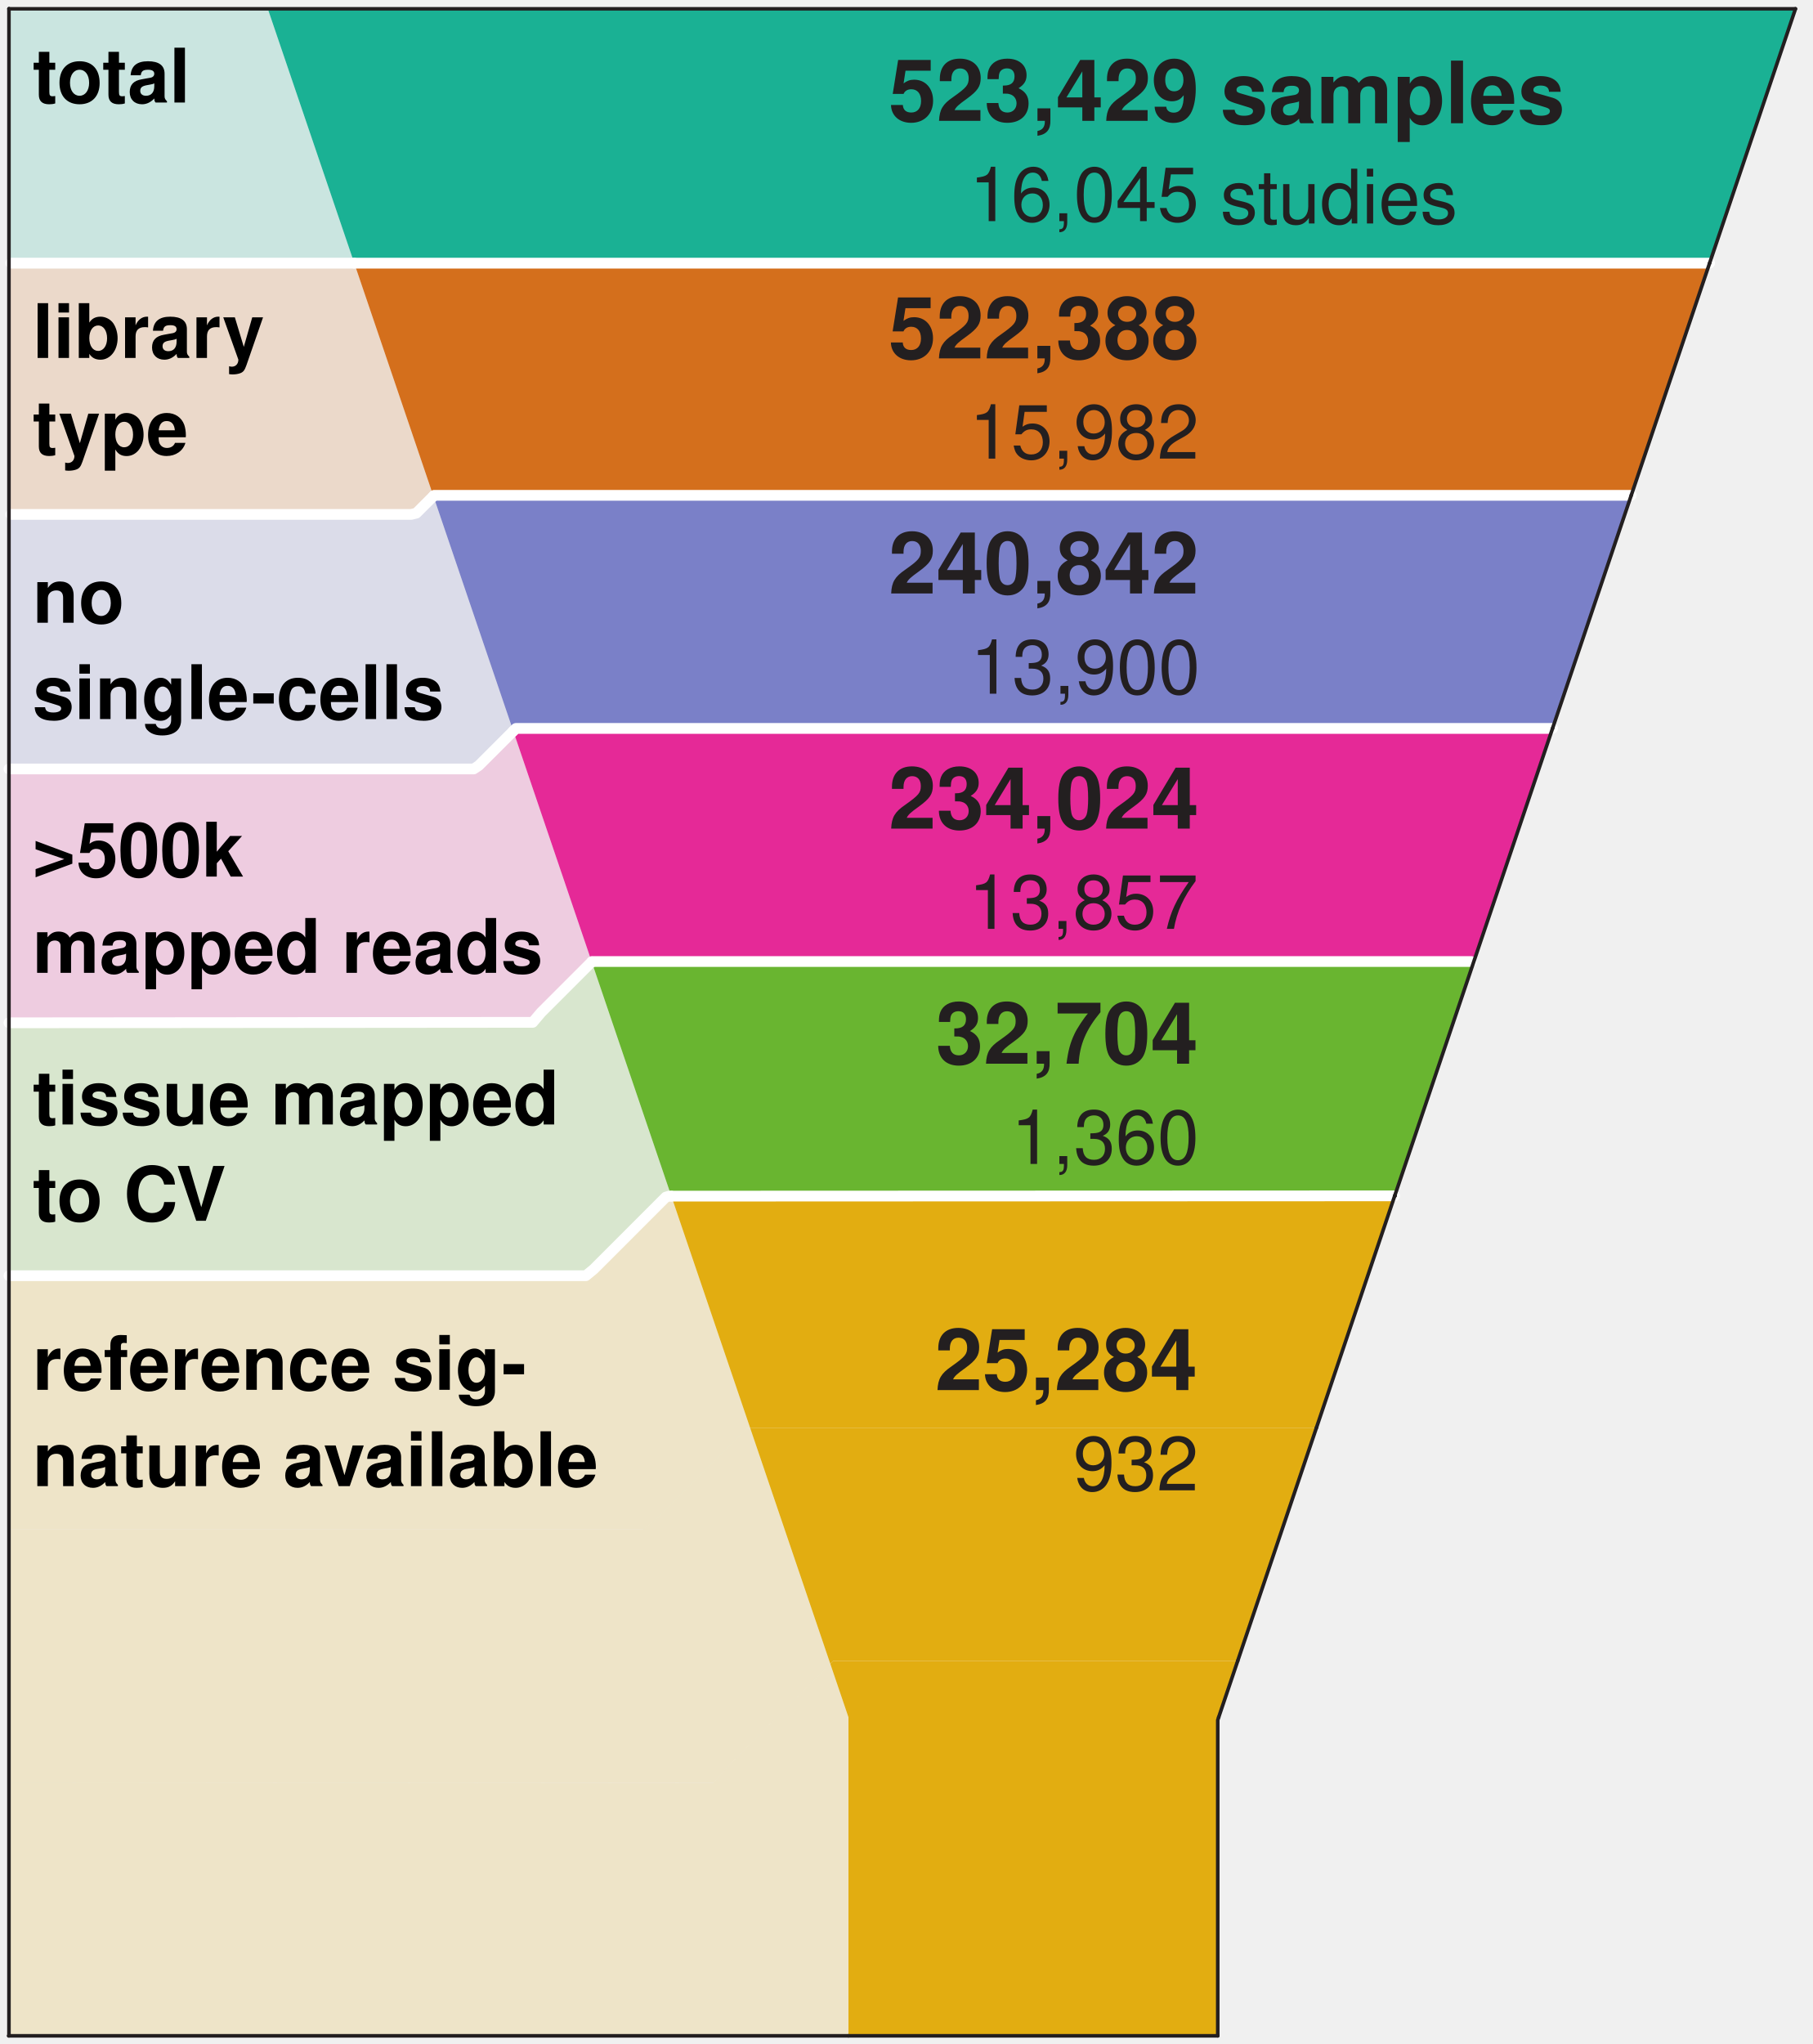
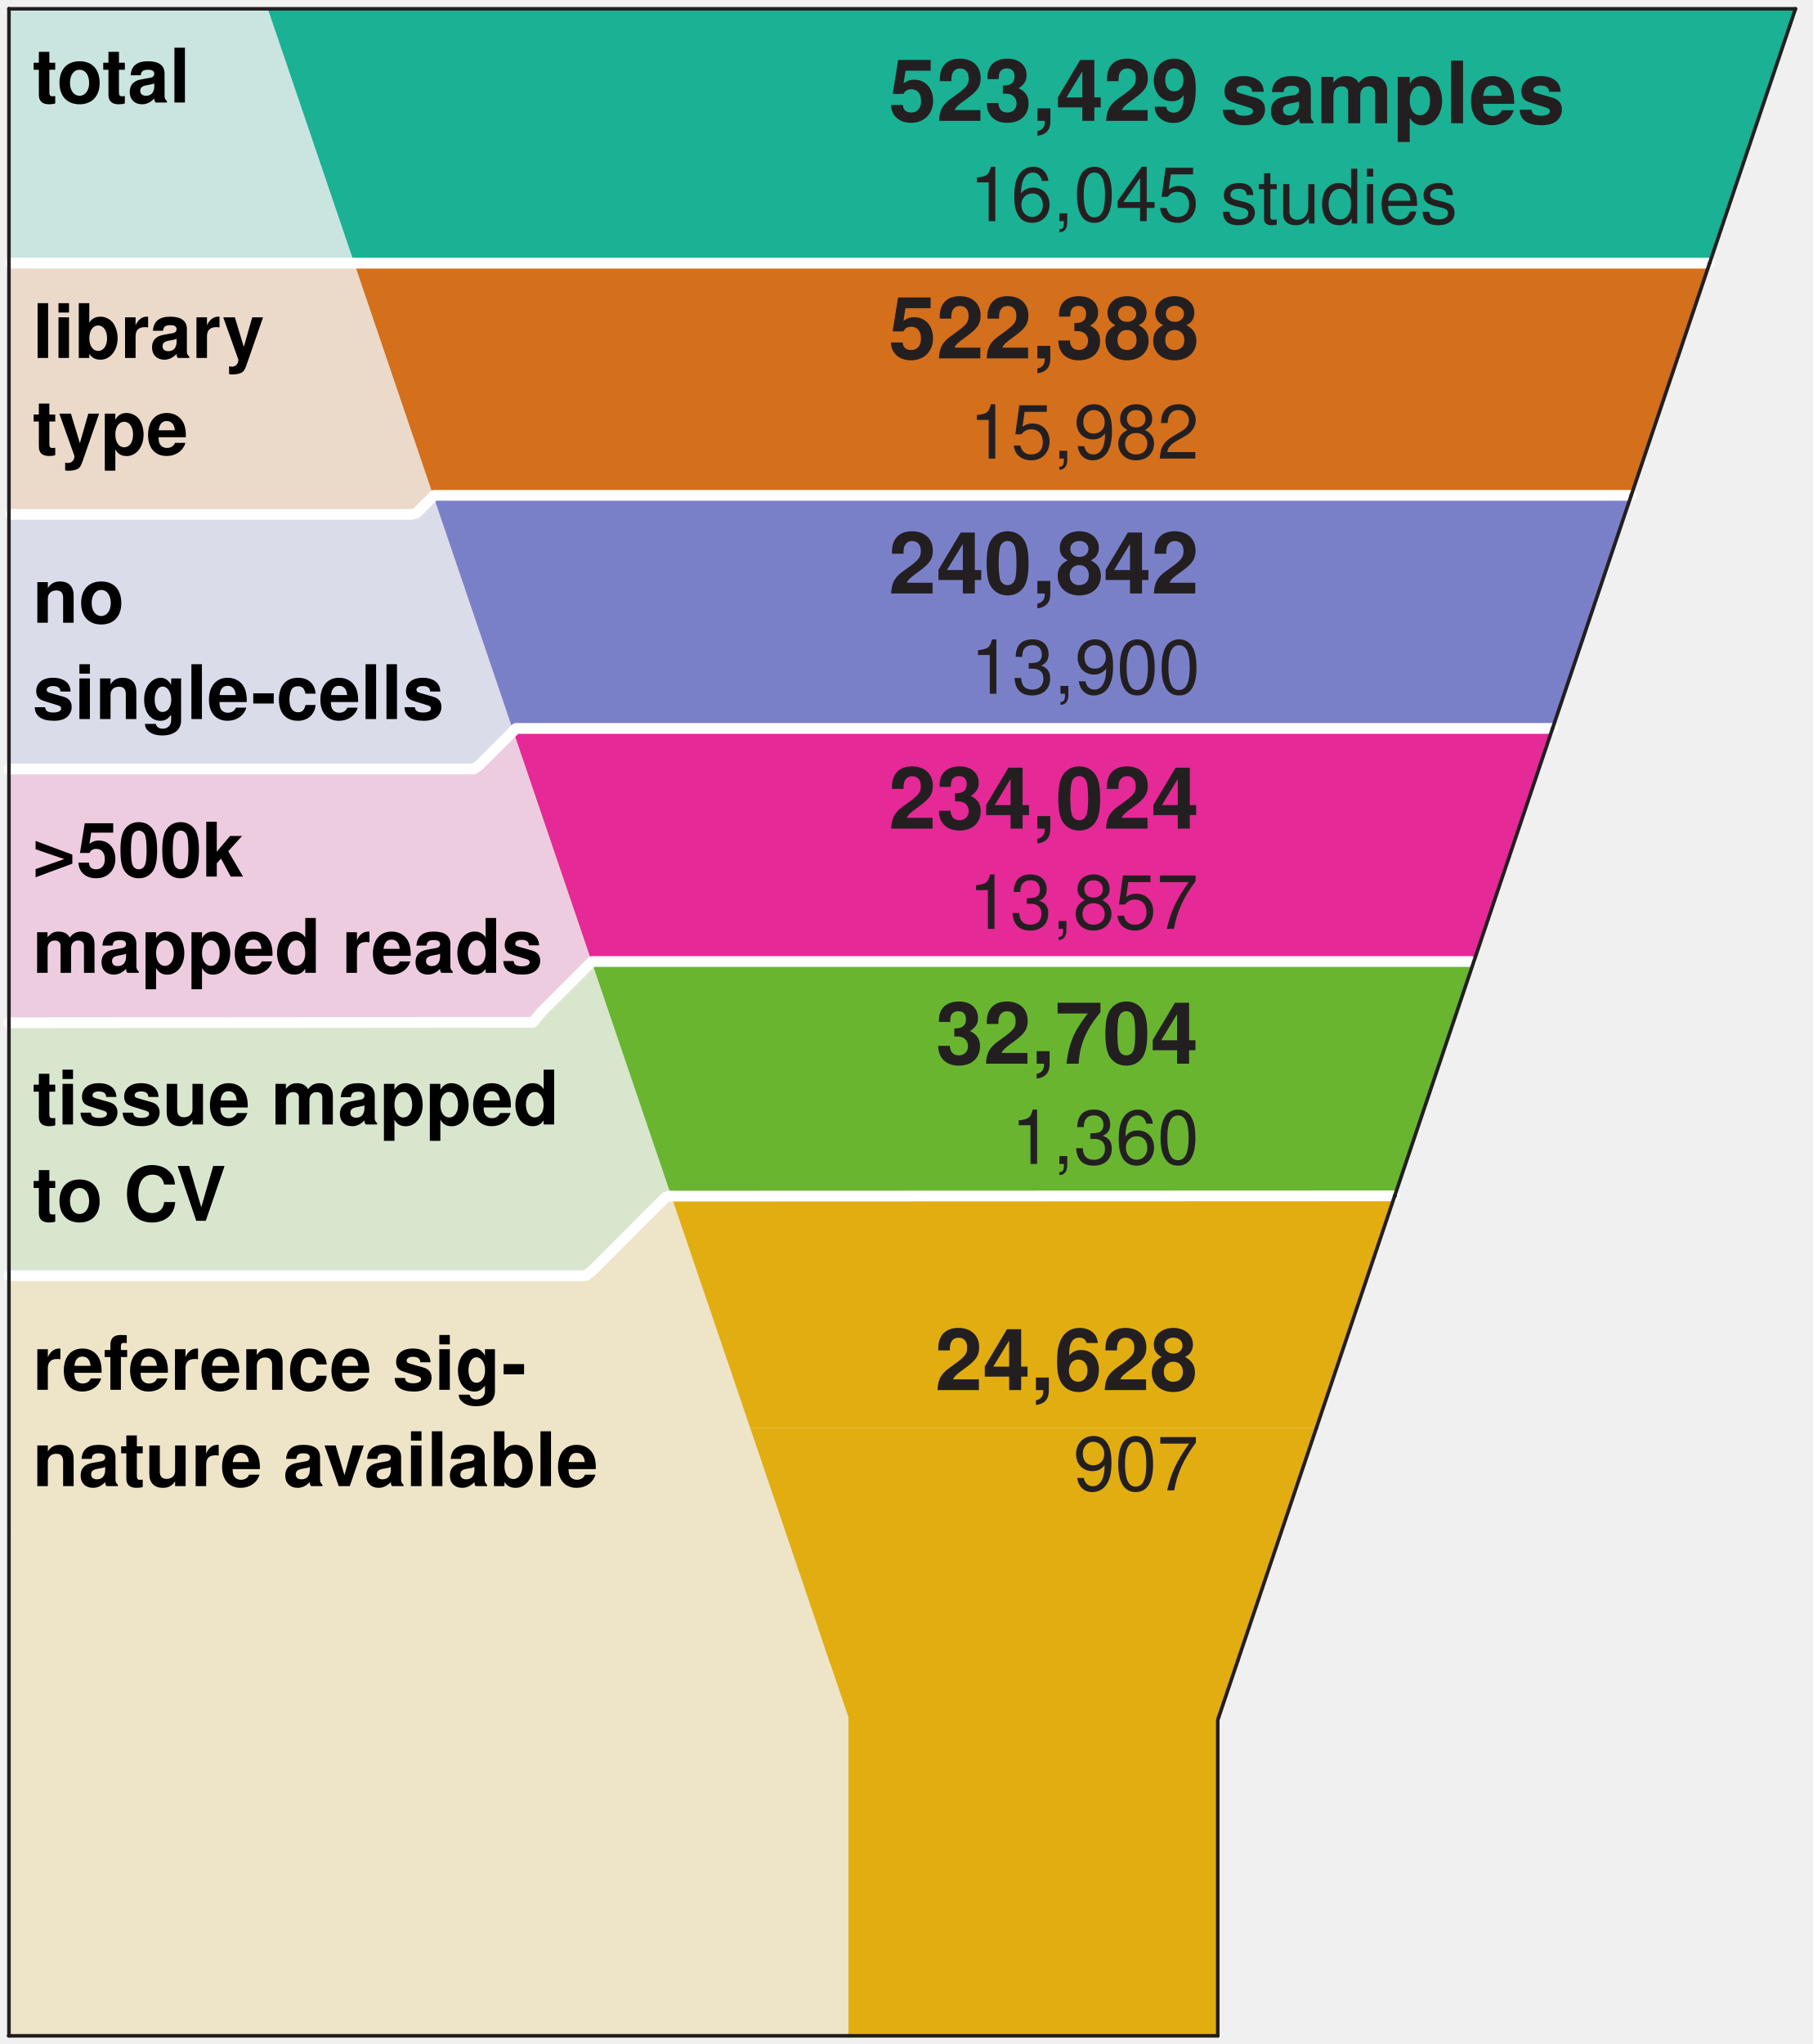
<svg xmlns="http://www.w3.org/2000/svg" version="1.1" id="svg2" xml:space="preserve" width="675.035" height="761.187" viewBox="0 0 675.035 761.187">
  <defs id="defs6">
    <rect x="106.715" y="448.872" width="5.795" height="48.949" id="rect1416" />
    <rect x="105.93" y="450.414" width="23.14" height="279.115" id="rect1410" />
    <clipPath clipPathUnits="userSpaceOnUse" id="clipPath18">
      <path d="M 0,570.89 H 506.276 V 0 H 0 Z" id="path16" />
    </clipPath>
    <clipPath clipPathUnits="userSpaceOnUse" id="clipPath26">
      <path d="M 2.5,106.21 H 237.03 V 2.28 H 2.5 Z" id="path24" />
    </clipPath>
    <clipPath clipPathUnits="userSpaceOnUse" id="clipPath42">
      <path d="M 2.5,172.12 H 231.95 V 72.89 H 2.5 Z" id="path40" />
    </clipPath>
    <clipPath clipPathUnits="userSpaceOnUse" id="clipPath58">
      <path d="M 2.5,236.81 H 209.55 V 143.82 H 2.5 Z" id="path56" />
    </clipPath>
    <clipPath clipPathUnits="userSpaceOnUse" id="clipPath74">
      <path d="M 2.5,302.25 H 187.55 V 214.59 H 2.5 Z" id="path72" />
    </clipPath>
    <clipPath clipPathUnits="userSpaceOnUse" id="clipPath90">
      <path d="M 2.5,366.7 H 165.31 V 285.22 H 2.5 Z" id="path88" />
    </clipPath>
    <clipPath clipPathUnits="userSpaceOnUse" id="clipPath106">
      <path d="M 2.5,432.33 H 143.4 V 356.12 H 2.5 Z" id="path104" />
    </clipPath>
    <clipPath clipPathUnits="userSpaceOnUse" id="clipPath122">
      <path d="M 2.5,497.39 H 121.08 V 427.22 H 2.5 Z" id="path120" />
    </clipPath>
    <clipPath clipPathUnits="userSpaceOnUse" id="clipPath138">
      <path d="M 2.5,568.43 H 98.97 V 497.39 H 2.5 Z" id="path136" />
    </clipPath>
    <clipPath clipPathUnits="userSpaceOnUse" id="clipPath202">
      <path d="M 0,570.89 H 506.276 V 0 H 0 Z" id="path200" />
    </clipPath>
    <clipPath clipPathUnits="userSpaceOnUse" id="clipPath222">
      <path d="M 0,570.89 H 506.276 V 0 H 0 Z" id="path220" />
    </clipPath>
    <clipPath clipPathUnits="userSpaceOnUse" id="clipPath242">
      <path d="M 0,570.89 H 506.276 V 0 H 0 Z" id="path240" />
    </clipPath>
    <clipPath clipPathUnits="userSpaceOnUse" id="clipPath258">
      <path d="M 0,570.89 H 506.276 V 0 H 0 Z" id="path256" />
    </clipPath>
    <clipPath clipPathUnits="userSpaceOnUse" id="clipPath278">
      <path d="M 0,570.89 H 506.276 V 0 H 0 Z" id="path276" />
    </clipPath>
    <clipPath clipPathUnits="userSpaceOnUse" id="clipPath298">
      <path d="M 0,570.89 H 506.276 V 0 H 0 Z" id="path296" />
    </clipPath>
    <clipPath clipPathUnits="userSpaceOnUse" id="clipPath456">
      <path d="M 0,570.89 H 506.276 V 0 H 0 Z" id="path454" />
    </clipPath>
  </defs>
  <g id="g10" transform="matrix(1.333333,0,0,-1.333333,0,761.1867)">
    <g id="g12">
      <g id="g14" clip-path="url(#clipPath18)">
        <g id="g20" style="fill:#e2ad11;fill-opacity:1">
          <g id="g22" style="fill:#e2ad11;fill-opacity:1" />
          <g id="g34" style="fill:#e2ad11;fill-opacity:1">
            <g clip-path="url(#clipPath26)" opacity="0.18" id="g32" style="fill:#e2ad11;fill-opacity:1">
              <g transform="translate(237.0303,91.2601)" id="g30" style="fill:#e2ad11;fill-opacity:1">
                <path d="m 0,0 v -88.98 h -234.53 v 0.11 70.66 h 0.49 l 196.269,-0.16 4.041,4.62 L -20.01,0 -5.08,14.95 Z" style="fill:#e2ad11;fill-opacity:1;fill-rule:nonzero;stroke:none" id="path28" />
              </g>
            </g>
          </g>
        </g>
        <g id="g36" style="fill:#e2ad11;fill-opacity:1">
          <g id="g38" style="fill:#e2ad11;fill-opacity:1" />
          <g id="g50" style="fill:#e2ad11;fill-opacity:1">
            <g clip-path="url(#clipPath42)" opacity="0.18" id="g48" style="fill:#e2ad11;fill-opacity:1">
              <g transform="translate(209.5498,172.1205)" id="g46" style="fill:#e2ad11;fill-opacity:1">
                <path d="M 0,0 22.4,-65.91 7.47,-80.86 -6.25,-94.61 l -4.04,-4.62 -196.27,0.16 h -0.49 v 18.21 52.559 h 177.19 l 2.71,2 L -0.85,0 Z" style="fill:#e2ad11;fill-opacity:1;fill-rule:nonzero;stroke:none" id="path44" />
              </g>
            </g>
          </g>
        </g>
        <g id="g52">
          <g id="g54" />
          <g id="g66">
            <g clip-path="url(#clipPath58)" opacity="0.18" id="g64">
              <g transform="translate(186.9199,236.8099)" id="g62">
                <path d="m 0,0 h 0.63 l 22,-64.689 h -0.85 l -26.3,-26.301 -2.71,-2 h -177.19 v 70.77 h 161.17 l 2.19,1.8 20.15,20.15 z" style="fill:#e2ad11;fill-opacity:1;fill-rule:nonzero;stroke:none" id="path60" />
              </g>
            </g>
          </g>
        </g>
        <g id="g68">
          <g id="g70" />
          <g id="g82">
            <g clip-path="url(#clipPath74)" opacity="0.18" id="g80">
              <g transform="translate(165.3101,302.2499)" id="g78">
                <path d="m 0,0 22.24,-65.44 h -0.63 l -0.91,-0.27 -20.15,-20.15 -2.19,-1.8 h -161.17 v 70.63 l 146.33,0.13 2.31,2.73 z" style="fill:#69b530;fill-opacity:1;fill-rule:nonzero;stroke:none" id="path76" />
              </g>
            </g>
          </g>
        </g>
        <g id="g84">
          <g id="g86" />
          <g id="g98">
            <g clip-path="url(#clipPath90)" opacity="0.18" id="g96">
              <g transform="translate(143.3999,366.7001)" id="g94">
                <path d="M 0,0 21.91,-64.45 7.74,-78.62 5.43,-81.35 -140.9,-81.48 v 70.9 h 129.83 l 1.42,0.94 z" style="fill:#e52997;fill-opacity:1;fill-rule:nonzero;stroke:none" id="path92" />
              </g>
            </g>
          </g>
        </g>
        <g id="g100">
          <g id="g102" />
          <g id="g114">
            <g clip-path="url(#clipPath106)" opacity="0.18" id="g112">
              <g transform="translate(121.0801,432.33)" id="g110">
                <path d="m 0,0 22.32,-65.63 -9.65,-9.64 -1.42,-0.94 h -129.83 v 71.1 h 0.5 111.93 l 1.39,0.35 z" style="fill:#7a80c8;fill-opacity:1;fill-rule:nonzero;stroke:none" id="path108" />
              </g>
            </g>
          </g>
        </g>
        <g id="g116">
          <g id="g118" />
          <g id="g130">
            <g clip-path="url(#clipPath122)" opacity="0.18" id="g128">
              <g transform="translate(98.9702,497.39)" id="g126">
                <path d="m 0,0 22.11,-65.06 -4.76,-4.76 -1.39,-0.35 h -111.93 -0.5 V 0 h 0.5 z" style="fill:#d46f1c;fill-opacity:1;fill-rule:nonzero;stroke:none" id="path124" />
              </g>
            </g>
          </g>
        </g>
        <g id="g132">
          <g id="g134" />
          <g id="g146">
            <g clip-path="url(#clipPath138)" opacity="0.18" id="g144">
              <g transform="translate(75,567.89)" id="g142">
                <path d="M 0,0 23.97,-70.5 H -72 -72.5 v 71 0.04 H 0 Z" style="fill:#1ab194;fill-opacity:1;fill-rule:nonzero;stroke:none" id="path140" />
              </g>
            </g>
          </g>
        </g>
      </g>
    </g>
    <g id="g148" transform="translate(501.5996,568.4301)">
      <path d="m 0,0 -23.989,-71.04 h -378.64 L -426.6,-0.54 V 0 Z" style="fill:#1ab194;fill-opacity:1;fill-rule:nonzero;stroke:none" id="path150" />
    </g>
    <g id="g152" transform="translate(121.2998,432.5502)">
      <path d="M 0,0 -0.22,-0.22 -22.33,64.84 H 356.311 L 334.42,0 Z" style="fill:#d46f1c;fill-opacity:1;fill-rule:nonzero;stroke:none" id="path154" />
    </g>
    <g id="g156" transform="translate(144.1299,367.4398)">
      <path d="m 0,0 -0.73,-0.74 -22.32,65.63 0.22,0.22 H 311.59 L 289.601,0 Z" style="fill:#7a80c8;fill-opacity:1;fill-rule:nonzero;stroke:none" id="path158" />
    </g>
    <g id="g160" transform="translate(165.3901,302.33)">
      <path d="m 0,0 -0.08,-0.08 -21.91,64.45 0.73,0.74 h 289.6 L 246.28,-0.21 245.669,0 Z" style="fill:#e52997;fill-opacity:1;fill-rule:nonzero;stroke:none" id="path162" />
    </g>
    <g id="g164" transform="translate(411.6699,302.12)">
      <path d="m 0,0 -22.03,-65.23 -202.09,-0.08 -22.24,65.44 0.08,0.08 H -0.61 Z" style="fill:#69b530;fill-opacity:1;fill-rule:nonzero;stroke:none" id="path166" />
    </g>
    <g id="g168" transform="translate(389.6396,236.89)">
      <path d="m 0,0 -21.87,-64.77 h -158.22 l -22,64.69 z" style="fill:#e2ad11;fill-opacity:1;fill-rule:nonzero;stroke:none" id="path170" />
    </g>
    <g id="g172" transform="translate(232.75,107.0101)" style="fill:#e2ad11;fill-opacity:1">
      <path d="M 0,0 -0.8,-0.8 -23.2,65.11 H 135.02 L 113.03,0 Z" style="fill:#e2ad11;fill-opacity:1;fill-rule:nonzero;stroke:none" id="path174" />
    </g>
    <g id="g176" transform="translate(345.7803,107.0101)" style="fill:#e2ad11;fill-opacity:1">
-       <path d="m 0,0 -5.32,-15.75 -0.26,-0.79 v -88.19 h -103.17 v 88.98 l -5.08,14.95 0.8,0.8 z" style="fill:#e2ad11;fill-opacity:1;fill-rule:nonzero;stroke:none" id="path178" />
+       <path d="M 2.816,8.303 -5.32,-15.75 -5.58,-16.54 v -88.19 h -103.17 v 88.98 l -5.08,14.95 -3.322,9.894 z" style="fill:#e2ad11;fill-opacity:1;fill-rule:nonzero;stroke:none" id="path178" />
    </g>
    <g id="g180" transform="translate(2.3999,2.2796)">
      <path d="M 0,0 H 0.1 234.63" style="fill:none;stroke:#231f20;stroke-width:1;stroke-linecap:round;stroke-linejoin:round;stroke-miterlimit:4;stroke-dasharray:none;stroke-opacity:1" id="path182" />
    </g>
    <g id="g184" transform="translate(237.0303,2.2796)">
      <path d="M 0,0 H 103.17" style="fill:none;stroke:#231f20;stroke-width:1;stroke-linecap:round;stroke-linejoin:round;stroke-miterlimit:4;stroke-dasharray:none;stroke-opacity:1" id="path186" />
    </g>
    <g id="g188" transform="translate(501.5996,568.4301)">
      <path d="m 0,0 h -425.373 -72.291 -1.436" style="fill:none;stroke:#231f20;stroke-width:1;stroke-linecap:round;stroke-linejoin:round;stroke-miterlimit:4;stroke-dasharray:none;stroke-opacity:1" id="path190" />
    </g>
    <g id="g192" transform="translate(98.9702,497.39)">
      <path d="M 0,0 H 378.64" style="fill:none;stroke:#ffffff;stroke-width:3;stroke-linecap:round;stroke-linejoin:round;stroke-miterlimit:4;stroke-dasharray:none;stroke-opacity:1" id="path194" />
    </g>
    <g id="g196">
      <g id="g198" clip-path="url(#clipPath202)">
        <g id="g204" transform="translate(98.9702,497.39)">
          <path d="M 0,0 H -95.97" style="fill:none;stroke:#ffffff;stroke-width:3;stroke-linecap:round;stroke-linejoin:round;stroke-miterlimit:4;stroke-dasharray:none;stroke-opacity:1" id="path206" />
        </g>
      </g>
    </g>
    <g id="g208" transform="translate(433.9004,367.4398)">
      <path d="M 0,0 H -0.17" style="fill:none;stroke:#231f20;stroke-width:1;stroke-linecap:round;stroke-linejoin:round;stroke-miterlimit:4;stroke-dasharray:none;stroke-opacity:1" id="path210" />
    </g>
    <g id="g212" transform="translate(2.4102,356.12)">
      <path d="M 0,0 H 0.09" style="fill:none;stroke:#231f20;stroke-width:1;stroke-linecap:round;stroke-linejoin:round;stroke-miterlimit:4;stroke-dasharray:none;stroke-opacity:1" id="path214" />
    </g>
    <g id="g216">
      <g id="g218" clip-path="url(#clipPath222)">
        <g id="g224" transform="translate(2.5,356.12)">
          <path d="m 0,0 h 129.83 l 1.42,0.94 9.65,9.64" style="fill:none;stroke:#ffffff;stroke-width:3;stroke-linecap:round;stroke-linejoin:round;stroke-miterlimit:4;stroke-dasharray:none;stroke-opacity:1" id="path226" />
        </g>
      </g>
    </g>
    <g id="g228" transform="translate(433.7305,367.4398)">
      <path d="m 0,0 h -289.601 l -0.73,-0.74" style="fill:none;stroke:#ffffff;stroke-width:3;stroke-linecap:round;stroke-linejoin:round;stroke-miterlimit:4;stroke-dasharray:none;stroke-opacity:1" id="path230" />
    </g>
    <g id="g232" transform="translate(165.3101,302.2499)">
      <path d="M 0,0 0.08,0.08 H 245.75" style="fill:none;stroke:#ffffff;stroke-width:3;stroke-linecap:round;stroke-linejoin:round;stroke-miterlimit:4;stroke-dasharray:none;stroke-opacity:1" id="path234" />
    </g>
    <g id="g236">
      <g id="g238" clip-path="url(#clipPath242)">
        <g id="g244" transform="translate(2.5,285.2201)">
          <path d="m 0,0 146.33,0.13 2.31,2.73 14.17,14.17" style="fill:none;stroke:#ffffff;stroke-width:3;stroke-linecap:round;stroke-linejoin:round;stroke-miterlimit:4;stroke-dasharray:none;stroke-opacity:1" id="path246" />
        </g>
      </g>
    </g>
    <g id="g248" transform="translate(455.9404,432.5502)">
      <path d="M 0,0 H -0.221" style="fill:none;stroke:#231f20;stroke-width:1;stroke-linecap:round;stroke-linejoin:round;stroke-miterlimit:4;stroke-dasharray:none;stroke-opacity:1" id="path250" />
    </g>
    <g id="g252">
      <g id="g254" clip-path="url(#clipPath258)">
        <g id="g260" transform="translate(121.0801,432.33)">
          <path d="M 0,0 -4.76,-4.76 -6.15,-5.11 H -118.08" style="fill:none;stroke:#ffffff;stroke-width:3;stroke-linecap:round;stroke-linejoin:round;stroke-miterlimit:4;stroke-dasharray:none;stroke-opacity:1" id="path262" />
        </g>
      </g>
    </g>
    <g id="g264" transform="translate(121.0801,432.33)">
      <path d="M 0,0 0.22,0.22 H 334.64" style="fill:none;stroke:#ffffff;stroke-width:3;stroke-linecap:round;stroke-linejoin:round;stroke-miterlimit:4;stroke-dasharray:none;stroke-opacity:1" id="path266" />
    </g>
    <g id="g288" transform="translate(2.3999,214.5902)">
      <path d="M 0,0 H 0.1" style="fill:none;stroke:#231f20;stroke-width:1;stroke-linecap:round;stroke-linejoin:round;stroke-miterlimit:4;stroke-dasharray:none;stroke-opacity:1" id="path290" />
    </g>
    <g id="g292">
      <g id="g294" clip-path="url(#clipPath298)">
        <g id="g300" transform="translate(187.5498,236.8099)">
          <path d="m 0,0 h -0.63 l -0.91,-0.27 -20.15,-20.15 -2.19,-1.8 h -161.17" style="fill:none;stroke:#ffffff;stroke-width:3;stroke-linecap:round;stroke-linejoin:round;stroke-miterlimit:4;stroke-dasharray:none;stroke-opacity:1" id="path302" />
        </g>
      </g>
    </g>
    <g id="g304" transform="translate(187.5498,236.8099)">
      <path d="M 0,0 202.09,0.08" style="fill:none;stroke:#ffffff;stroke-width:3;stroke-linecap:round;stroke-linejoin:round;stroke-miterlimit:4;stroke-dasharray:none;stroke-opacity:1" id="path306" />
    </g>
    <g id="g308" transform="translate(389.75,236.89)">
      <path d="M 0,0 H -0.11" style="fill:none;stroke:#231f20;stroke-width:1;stroke-linecap:round;stroke-linejoin:round;stroke-miterlimit:4;stroke-dasharray:none;stroke-opacity:1" id="path310" />
    </g>
    <g id="g312" transform="translate(367.7695,172.1205)">
      <path d="M 0,0 -21.989,-65.11" style="fill:none;stroke:#231f20;stroke-width:1;stroke-linecap:round;stroke-linejoin:round;stroke-miterlimit:4;stroke-dasharray:none;stroke-opacity:1" id="path314" />
    </g>
    <g id="g316" transform="translate(433.7305,367.4398)">
      <path d="M 0,0 21.989,65.11" style="fill:none;stroke:#231f20;stroke-width:1;stroke-linecap:round;stroke-linejoin:round;stroke-miterlimit:4;stroke-dasharray:none;stroke-opacity:1" id="path318" />
    </g>
    <g id="g320" transform="translate(345.7803,107.0101)">
      <path d="M 0,0 -5.32,-15.75" style="fill:none;stroke:#231f20;stroke-width:1;stroke-linecap:round;stroke-linejoin:round;stroke-miterlimit:4;stroke-dasharray:none;stroke-opacity:1" id="path322" />
    </g>
    <g id="g324" transform="translate(340.46,91.2601)">
      <path d="M 0,0 -0.26,-0.79 V -88.98" style="fill:none;stroke:#231f20;stroke-width:1;stroke-linecap:round;stroke-linejoin:round;stroke-miterlimit:4;stroke-dasharray:none;stroke-opacity:1" id="path326" />
    </g>
    <g id="g328" transform="translate(367.7695,172.1205)">
      <path d="M 0,0 21.87,64.77" style="fill:none;stroke:#231f20;stroke-width:1;stroke-linecap:round;stroke-linejoin:round;stroke-miterlimit:4;stroke-dasharray:none;stroke-opacity:1" id="path330" />
    </g>
    <g id="g332" transform="translate(389.6396,236.89)">
      <path d="m 0,0 22.03,65.23 22.061,65.32" style="fill:none;stroke:#231f20;stroke-width:1;stroke-linecap:round;stroke-linejoin:round;stroke-miterlimit:4;stroke-dasharray:none;stroke-opacity:1" id="path334" />
    </g>
    <g id="g336" transform="translate(501.5996,568.4301)">
      <path d="M 0,0 -23.989,-71.04" style="fill:none;stroke:#231f20;stroke-width:1;stroke-linecap:round;stroke-linejoin:round;stroke-miterlimit:4;stroke-dasharray:none;stroke-opacity:1" id="path338" />
    </g>
    <g id="g340" transform="translate(455.7197,432.5502)">
      <path d="M 0,0 21.891,64.84" style="fill:none;stroke:#231f20;stroke-width:1;stroke-linecap:round;stroke-linejoin:round;stroke-miterlimit:4;stroke-dasharray:none;stroke-opacity:1" id="path342" />
    </g>
    <g id="g344" transform="translate(2.5,2.2796)">
      <path d="M 0,0 V 566.194" style="fill:none;stroke:#231f20;stroke-width:1;stroke-linecap:round;stroke-linejoin:round;stroke-miterlimit:4;stroke-dasharray:none;stroke-opacity:1" id="path346" />
    </g>
    <text transform="scale(1,-1)" style="font-variant:normal;font-weight:bold;font-stretch:normal;font-size:24px;font-family:Helvetica;-inkscape-font-specification:Helvetica-Bold;writing-mode:lr-tb;fill:#231f20;fill-opacity:1;fill-rule:nonzero;stroke:none" id="text376" x="248.273" y="-537.134">
      <tspan id="tspan374" x="248.273" y="-537.134">523,429</tspan>
    </text>
    <text transform="matrix(1,0,0,-1,270.7695,509.1338)" style="font-variant:normal;font-weight:normal;font-stretch:normal;font-size:21px;font-family:Helvetica;-inkscape-font-specification:Helvetica;writing-mode:lr-tb;fill:#231f20;fill-opacity:1;fill-rule:nonzero;stroke:none" id="text380">
      <tspan id="tspan378" x="0" y="0">16,045</tspan>
    </text>
    <text transform="matrix(1,0,0,-1,340.9209,536.4668)" style="font-variant:normal;font-weight:bold;font-stretch:normal;font-size:24px;font-family:Helvetica;-inkscape-font-specification:Helvetica-Bold;writing-mode:lr-tb;fill:#231f20;fill-opacity:1;fill-rule:nonzero;stroke:none" id="text384">
      <tspan x="0 13.344 26.688 48.024 62.688 69.36 82.704" y="0" id="tspan382">samples</tspan>
    </text>
    <text transform="matrix(1,0,0,-1,340.9209,508.4668)" style="font-variant:normal;font-weight:normal;font-stretch:normal;font-size:21px;font-family:Helvetica;-inkscape-font-specification:Helvetica;writing-mode:lr-tb;fill:#231f20;fill-opacity:1;fill-rule:nonzero;stroke:none" id="text388">
      <tspan x="0 10.5 16.338 28.014 39.69 44.352 56.028" y="0" id="tspan386">studies</tspan>
    </text>
    <text transform="matrix(1,0,0,-1,248.2461,470.7998)" style="font-variant:normal;font-weight:bold;font-stretch:normal;font-size:24px;font-family:Helvetica;-inkscape-font-specification:Helvetica-Bold;writing-mode:lr-tb;fill:#231f20;fill-opacity:1;fill-rule:nonzero;stroke:none" id="text392">
      <tspan id="tspan390" x="0" y="0">522,388</tspan>
    </text>
    <text transform="matrix(1,0,0,-1,270.7695,442.7998)" style="font-variant:normal;font-weight:normal;font-stretch:normal;font-size:21px;font-family:Helvetica;-inkscape-font-specification:Helvetica;writing-mode:lr-tb;fill:#231f20;fill-opacity:1;fill-rule:nonzero;stroke:none" id="text396">
      <tspan id="tspan394" x="0" y="0">15,982</tspan>
    </text>
    <text transform="matrix(1,0,0,-1,248.2461,405.1338)" style="font-variant:normal;font-weight:bold;font-stretch:normal;font-size:24px;font-family:Helvetica;-inkscape-font-specification:Helvetica-Bold;writing-mode:lr-tb;fill:#231f20;fill-opacity:1;fill-rule:nonzero;stroke:none" id="text400">
      <tspan id="tspan398" x="0" y="0">240,842</tspan>
    </text>
    <text transform="scale(1,-1)" style="font-variant:normal;font-weight:normal;font-stretch:normal;font-size:21px;font-family:Helvetica;-inkscape-font-specification:Helvetica;writing-mode:lr-tb;fill:#231f20;fill-opacity:1;fill-rule:nonzero;stroke:none" id="text404" x="271.08" y="-377.134">
      <tspan id="tspan402" x="271.08" y="-377.134">13,900</tspan>
    </text>
    <text transform="matrix(1,0,0,-1,248.2461,339.4668)" style="font-variant:normal;font-weight:bold;font-stretch:normal;font-size:24px;font-family:Helvetica;-inkscape-font-specification:Helvetica-Bold;writing-mode:lr-tb;fill:#231f20;fill-opacity:1;fill-rule:nonzero;stroke:none" id="text408">
      <tspan id="tspan406" x="0" y="0">234,024</tspan>
    </text>
    <text transform="scale(1,-1)" style="font-variant:normal;font-weight:normal;font-stretch:normal;font-size:21px;font-family:Helvetica;-inkscape-font-specification:Helvetica;writing-mode:lr-tb;fill:#231f20;fill-opacity:1;fill-rule:nonzero;stroke:none" id="text412" x="270.542" y="-311.467">
      <tspan id="tspan410" x="270.542" y="-311.467">13,857</tspan>
    </text>
    <text transform="scale(1,-1)" style="font-variant:normal;font-weight:bold;font-stretch:normal;font-size:24px;font-family:Helvetica;-inkscape-font-specification:Helvetica-Bold;writing-mode:lr-tb;fill:#231f20;fill-opacity:1;fill-rule:nonzero;stroke:none" id="text416" x="261.4" y="-273.8">
      <tspan id="tspan414" x="261.4" y="-273.8">32,704</tspan>
    </text>
    <text transform="matrix(1,0,0,-1,282.4487,245.7998)" style="font-variant:normal;font-weight:normal;font-stretch:normal;font-size:21px;font-family:Helvetica;-inkscape-font-specification:Helvetica;writing-mode:lr-tb;fill:#231f20;fill-opacity:1;fill-rule:nonzero;stroke:none" id="text420">
      <tspan id="tspan418" x="0" y="0">1,360</tspan>
    </text>
    <text transform="scale(1,-1)" style="font-variant:normal;font-weight:bold;font-stretch:normal;font-size:24px;font-family:Helvetica;-inkscape-font-specification:Helvetica-Bold;writing-mode:lr-tb;fill:#231f20;fill-opacity:1;fill-rule:nonzero;stroke:none" id="text424" x="261.186" y="-182.634">
-       <tspan id="tspan422" x="261.186" y="-182.634">25,284</tspan>
+       <tspan id="tspan422" x="261.186" y="-182.634">24,628</tspan>
    </text>
    <text transform="scale(1,-1)" style="font-variant:normal;font-weight:normal;font-stretch:normal;font-size:21px;font-family:Helvetica;-inkscape-font-specification:Helvetica;writing-mode:lr-tb;fill:#231f20;fill-opacity:1;fill-rule:nonzero;stroke:none" id="text428" x="299.82" y="-154.634">
-       <tspan id="tspan426" x="299.82" y="-154.634">932</tspan>
+       <tspan id="tspan426" x="299.82" y="-154.634">907</tspan>
    </text>
    <text transform="matrix(1,0,0,-1,9.1021,542.2513)" style="font-style:normal;font-variant:normal;font-weight:bold;font-stretch:normal;font-size:21px;line-height:normal;font-family:Helvetica;-inkscape-font-specification:Helvetica-Bold;font-variant-ligatures:normal;font-variant-position:normal;font-variant-caps:normal;font-variant-numeric:normal;font-variant-alternates:normal;font-variant-east-asian:normal;font-feature-settings:normal;font-variation-settings:normal;text-indent:0;text-align:start;text-decoration:none;text-decoration-line:none;text-decoration-style:solid;text-decoration-color:#000000;letter-spacing:normal;word-spacing:normal;text-transform:none;writing-mode:lr-tb;direction:ltr;text-orientation:mixed;dominant-baseline:auto;baseline-shift:baseline;text-anchor:start;white-space:normal;shape-padding:0;shape-margin:0;inline-size:0;opacity:1;vector-effect:none;fill:#000000;fill-opacity:1;fill-rule:nonzero;stroke:none;stroke-width:1;stroke-linecap:butt;stroke-linejoin:miter;stroke-miterlimit:4;stroke-dasharray:none;stroke-dashoffset:0;stroke-opacity:1;stop-color:#000000;stop-opacity:1" id="text464">
      <tspan x="0 6.993 19.824 26.817 38.493" y="0" id="tspan462">total</tspan>
    </text>
-     <text xml:space="preserve" id="text1408" style="font-family:'Helvetica Neue LT Std';font-size:16px;line-height:1.25;letter-spacing:0px;word-spacing:0px;-inkscape-font-specification:'Helvetica Neue LT Std, Normal';white-space:pre;shape-inside:url(#rect1410);" />
-     <text xml:space="preserve" id="text1414" style="font-family:'Helvetica Neue LT Std';font-size:16px;line-height:1.25;letter-spacing:0px;word-spacing:0px;-inkscape-font-specification:'Helvetica Neue LT Std, Normal';white-space:pre;shape-inside:url(#rect1416);" />
+     <text xml:space="preserve" id="text1408" style="font-family:'Helvetica Neue LT Std';font-size:16px;line-height:1.25;letter-spacing:0px;word-spacing:0px;-inkscape-font-specification:'Helvetica Neue LT Std, Normal';white-space:pre;shape-inside:url(#rect1410)" />
+     <text xml:space="preserve" id="text1414" style="font-family:'Helvetica Neue LT Std';font-size:16px;line-height:1.25;letter-spacing:0px;word-spacing:0px;-inkscape-font-specification:'Helvetica Neue LT Std, Normal';white-space:pre;shape-inside:url(#rect1416)" />
    <text style="font-variant:normal;font-weight:bold;font-stretch:normal;font-size:21px;font-family:Helvetica;-inkscape-font-specification:Helvetica-Bold;writing-mode:lr-tb;fill:#000000;fill-opacity:1;fill-rule:nonzero;stroke:none;stroke-width:1" id="text464-1" x="9.102" y="-470.909" transform="scale(1,-1)">
      <tspan id="tspan462-3" style="stroke-width:1" x="9.102" y="-470.909">library</tspan>
      <tspan style="stroke-width:1" x="9.102" y="-444.013" id="tspan3399">type</tspan>
    </text>
    <text style="font-variant:normal;font-weight:bold;font-stretch:normal;font-size:21px;font-family:Helvetica;-inkscape-font-specification:Helvetica-Bold;writing-mode:lr-tb;fill:#000000;fill-opacity:1;fill-rule:nonzero;stroke:none;stroke-width:1" id="text464-3" x="9.102" y="-396.953" transform="scale(1,-1)">
      <tspan style="stroke-width:1" x="9.102" y="-396.953" id="tspan3421">no</tspan>
      <tspan style="stroke-width:1" x="9.102" y="-370.057" id="tspan3456">single-cells</tspan>
    </text>
    <text style="font-variant:normal;font-weight:bold;font-stretch:normal;font-size:21px;font-family:Helvetica;-inkscape-font-specification:Helvetica-Bold;writing-mode:lr-tb;fill:#000000;fill-opacity:1;fill-rule:nonzero;stroke:none;stroke-width:1" id="text464-3-8" x="9.102" y="-326.068" transform="scale(1,-1)">
      <tspan style="stroke-width:1" x="9.102" y="-326.068" id="tspan3417-1">&gt;500k</tspan>
      <tspan style="stroke-width:1" x="9.102" y="-299.172" id="tspan3421-0">mapped reads</tspan>
    </text>
    <text style="font-variant:normal;font-weight:bold;font-stretch:normal;font-size:21px;font-family:Helvetica;-inkscape-font-specification:Helvetica-Bold;writing-mode:lr-tb;fill:#000000;fill-opacity:1;fill-rule:nonzero;stroke:none;stroke-width:1" id="text464-3-8-9" x="9.102" y="-256.827" transform="scale(1,-1)">
      <tspan style="stroke-width:1" x="9.102" y="-256.827" id="tspan3421-0-0">tissue mapped</tspan>
      <tspan style="stroke-width:1" x="9.102" y="-229.931" id="tspan3497">to CV</tspan>
    </text>
    <text style="font-variant:normal;font-weight:bold;font-stretch:normal;font-size:21px;font-family:Helvetica;-inkscape-font-specification:Helvetica-Bold;writing-mode:lr-tb;fill:#000000;fill-opacity:1;fill-rule:nonzero;stroke:none;stroke-width:1" id="text464-3-8-9-2" x="9.102" y="-182.716" transform="scale(1,-1)">
      <tspan style="stroke-width:1" x="9.102" y="-182.716" id="tspan3421-0-0-6">reference sig-</tspan>
      <tspan style="stroke-width:1" x="9.102" y="-155.82" id="tspan1108">nature available</tspan>
      <tspan style="stroke-width:1" x="9.102" y="-128.924" id="tspan3497-1" />
    </text>
  </g>
</svg>
